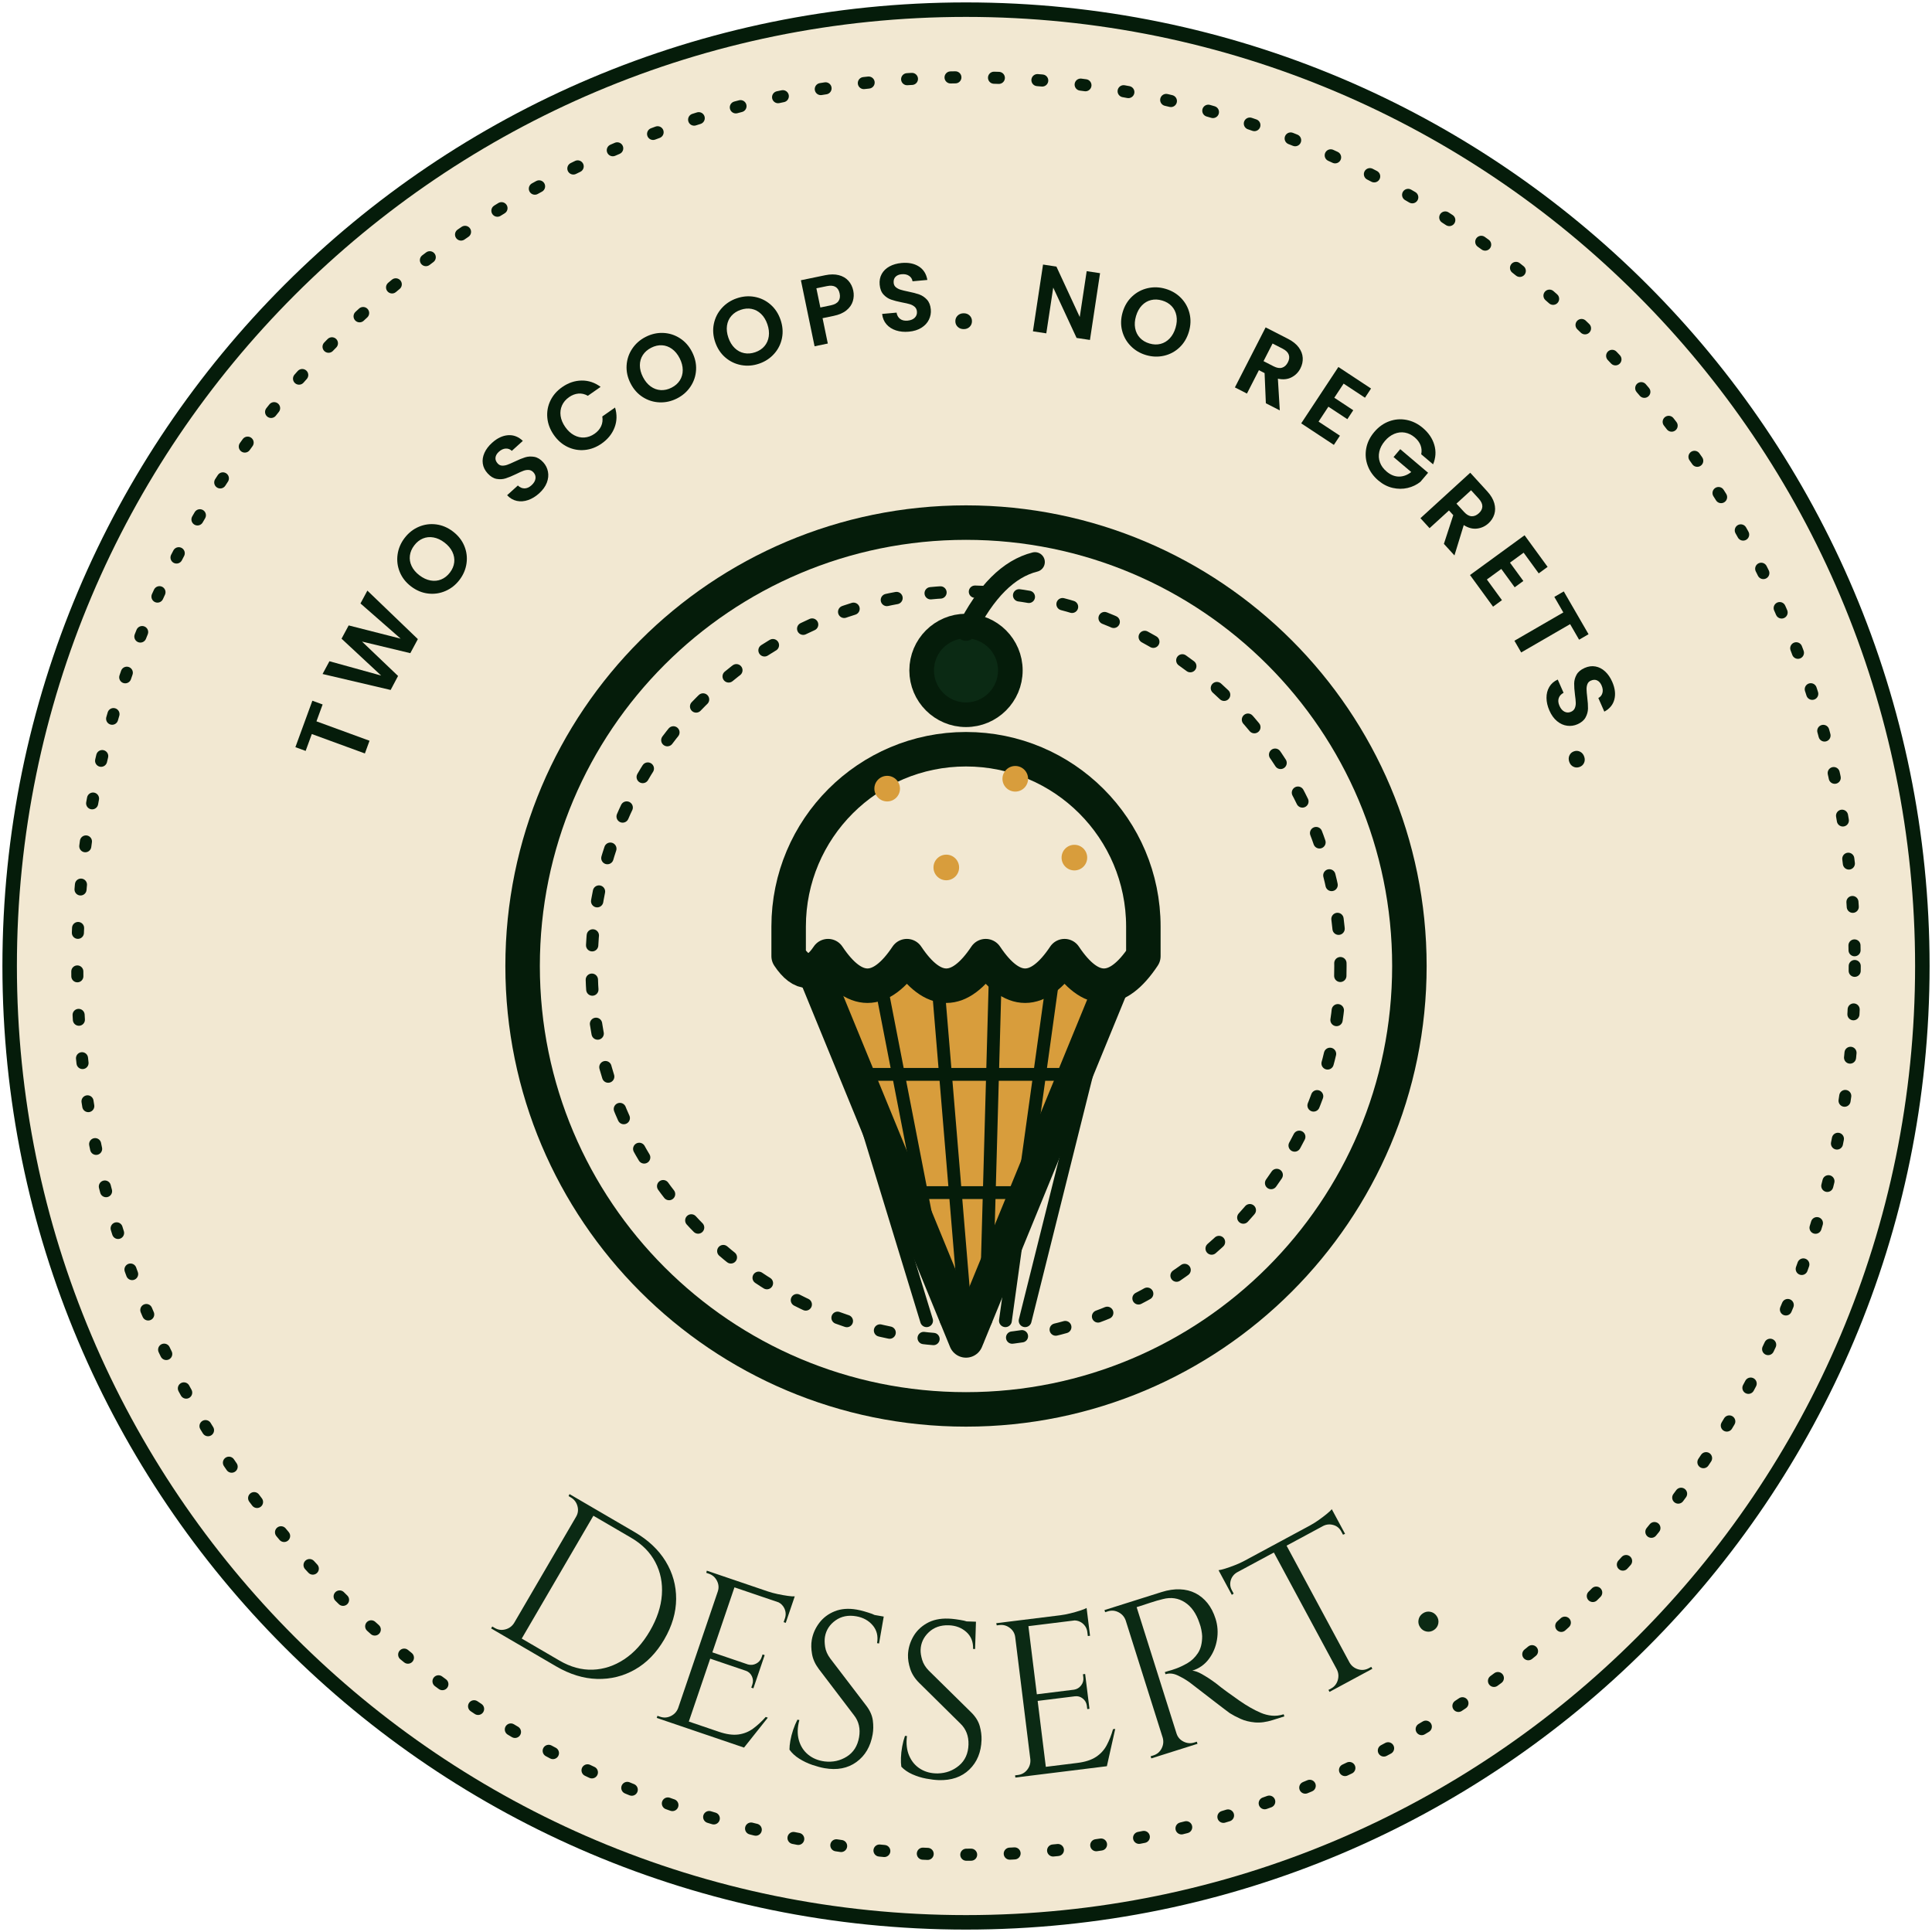
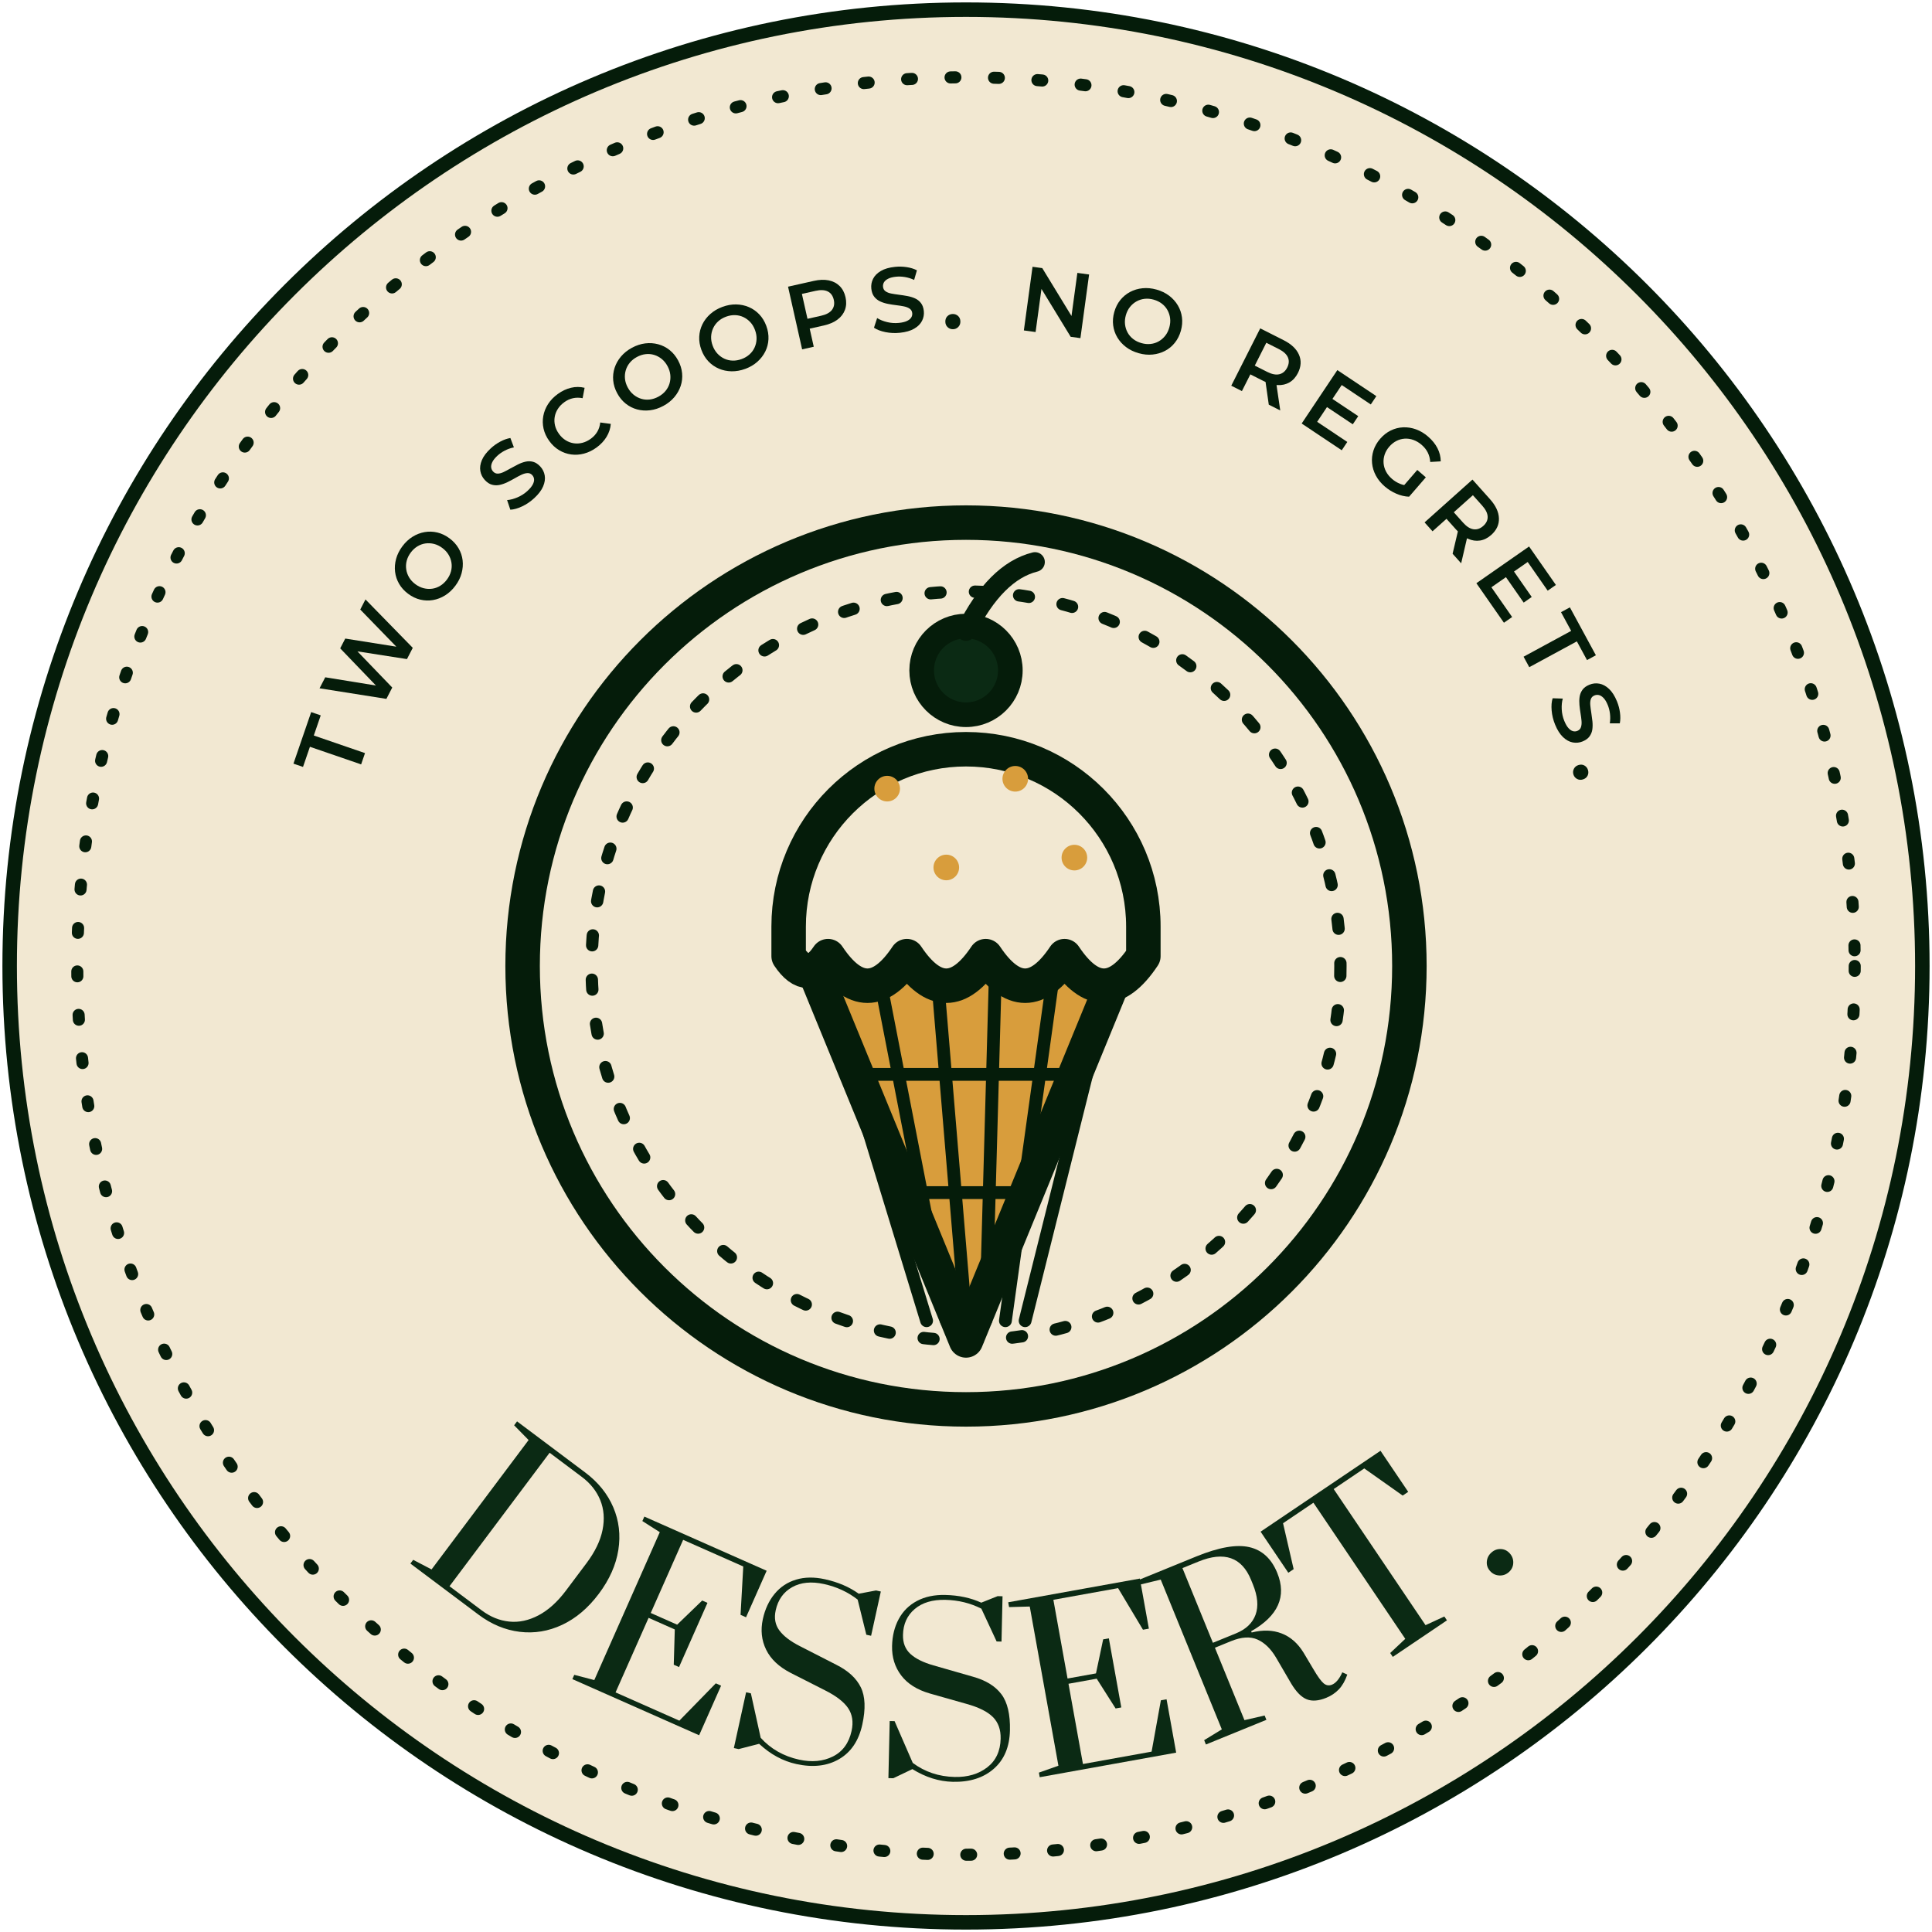
<svg xmlns="http://www.w3.org/2000/svg" viewBox="0 0 400 400">
  <circle cx="200" cy="200" r="198" fill="#F2E8D2" stroke="#051C0A" stroke-width="3" />
  <circle cx="200" cy="200" r="184" fill="none" stroke="#051C0A" stroke-width="2.5" stroke-dasharray="1 8" stroke-linecap="round" />
  <g fill="#051C0A">
-     <g transform="translate(76.03 154.67) rotate(-69.91)">
-       <path transform="translate(-5.77 0) scale(0.02 -0.02)" d="M544 698V585H358V0H218V585H32V698Z" />
+     <g transform="translate(75.17 157.09) rotate(-71.03)">
+       <path transform="translate(-5.72 0) scale(0.019 -0.019)" d="M236 0V590H4V700H598V590H366V0Z" />
    </g>
-     <g transform="translate(83.72 137.52) rotate(-61.75)">
-       <path transform="translate(-10.24 0) scale(0.02 -0.02)" d="M1002 698 807 0H642L511 497L374 0L210 -1L22 698H172L295 156L437 698H593L727 159L851 698Z" />
+     <g transform="translate(82.73 139.41) rotate(-62.67)">
+       <path transform="translate(-10.87 0) scale(0.019 -0.019)" d="M259 0 27 700H162L336 168L517 700H637L814 165L993 700H1117L885 0H747L574 518L398 0Z" />
    </g>
-     <g transform="translate(95.02 119.98) rotate(-52.68)">
-       <path transform="translate(-7.85 0) scale(0.02 -0.02)" d="M35 351Q35 453 83 534.5Q131 616 213 662Q295 708 393 708Q492 708 573.5 662Q655 616 702.5 534.5Q750 453 750 351Q750 248 702.5 166.5Q655 85 573 39Q491 -7 393 -7Q295 -7 213 39Q131 85 83 166.5Q35 248 35 351ZM606 351Q606 421 579 473.5Q552 526 504 554Q456 582 393 582Q330 582 281.5 554Q233 526 206 473.5Q179 421 179 351Q179 281 206 228Q233 175 281.5 146.5Q330 118 393 118Q456 118 504 146.5Q552 175 579 228Q606 281 606 351Z" />
+     <g transform="translate(94.12 121.17) rotate(-53.33)">
+       <path transform="translate(-8.00 0) scale(0.019 -0.019)" d="M422 -10Q340 -10 271 17Q202 44 151 92.5Q100 141 72 206.5Q44 272 44 350Q44 428 72 493.5Q100 559 151 607.5Q202 656 271 683Q340 710 421 710Q503 710 571.5 683Q640 656 691 607.5Q742 559 770 493.5Q798 428 798 350Q798 272 770 206Q742 140 691 92Q640 44 571.5 17Q503 -10 422 -10ZM421 104Q474 104 519 122Q564 140 597 173.5Q630 207 648.5 251.5Q667 296 667 350Q667 404 648.5 448.5Q630 493 597 526.5Q564 560 519 578Q474 596 421 596Q368 596 323.5 578Q279 560 245.5 526.5Q212 493 193.5 448.5Q175 404 175 350Q175 297 193.5 252Q212 207 245 173.5Q278 140 323 122Q368 104 421 104Z" />
    </g>
-     <g transform="translate(111.45 102.11) rotate(-42.13)">
-       <path transform="translate(-6.09 0) scale(0.02 -0.02)" d="M51 201H201Q204 158 231.5 133Q259 108 307 108Q356 108 384 131.5Q412 155 412 193Q412 224 393 244Q374 264 345.5 275.5Q317 287 267 301Q199 321 156.5 340.5Q114 360 83.5 399.5Q53 439 53 505Q53 567 84 613Q115 659 171 683.5Q227 708 299 708Q407 708 474.5 655.5Q542 603 549 509H395Q393 545 364.5 568.5Q336 592 289 592Q248 592 223.5 571Q199 550 199 510Q199 482 217.5 463.5Q236 445 263.5 433.5Q291 422 341 407Q409 387 452 367Q495 347 526 307Q557 267 557 202Q557 146 528 98Q499 50 443 21.5Q387 -7 310 -7Q237 -7 178.5 18Q120 43 86 90Q52 137 51 201Z" />
+     <g transform="translate(110.52 102.96) rotate(-42.68)">
+       <path transform="translate(-5.98 0) scale(0.019 -0.019)" d="M311 -10Q229 -10 154 13.5Q79 37 35 74L80 175Q122 142 184 120Q246 98 311 98Q366 98 400 110Q434 122 450 142.5Q466 163 466 189Q466 221 443 240.5Q420 260 383.5 271.5Q347 283 302.5 293Q258 303 213.5 316.5Q169 330 132.5 351.5Q96 373 73 409Q50 445 50 501Q50 558 80.5 605.5Q111 653 173.5 681.5Q236 710 332 710Q395 710 457 694Q519 678 565 648L524 547Q477 575 427 588.5Q377 602 331 602Q277 602 243.5 589Q210 576 194.5 555Q179 534 179 507Q179 475 201.5 455.5Q224 436 260.5 425Q297 414 342 403.5Q387 393 431.5 380Q476 367 512.5 346Q549 325 571.5 289Q594 253 594 198Q594 142 563.5 94.5Q533 47 470 18.5Q407 -10 311 -10Z" />
    </g>
-     <g transform="translate(124.40 91.80) rotate(-34.94)">
-       <path transform="translate(-7.68 0) scale(0.02 -0.02)" d="M389 707Q506 707 594 647Q682 587 717 481H556Q532 531 488.5 556Q445 581 388 581Q327 581 279.5 552.5Q232 524 205.5 472Q179 420 179 350Q179 281 205.5 228.5Q232 176 279.5 147.5Q327 119 388 119Q445 119 488.5 144.5Q532 170 556 220H717Q682 113 594.5 53.5Q507 -6 389 -6Q289 -6 208.5 39.5Q128 85 81.5 166Q35 247 35 350Q35 453 81.5 534.5Q128 616 208.5 661.5Q289 707 389 707Z" />
+     <g transform="translate(122.47 93.17) rotate(-35.97)">
+       <path transform="translate(-6.82 0) scale(0.019 -0.019)" d="M418 -10Q338 -10 269.5 16.5Q201 43 150.5 91.5Q100 140 72 206Q44 272 44 350Q44 428 72 494Q100 560 151 608.5Q202 657 270 683.5Q338 710 419 710Q505 710 576 680.5Q647 651 696 593L612 514Q574 555 527 575.5Q480 596 425 596Q370 596 324.5 578Q279 560 245.5 527Q212 494 193.5 449Q175 404 175 350Q175 296 193.5 251Q212 206 245.5 173Q279 140 324.5 122Q370 104 425 104Q480 104 527 124.5Q574 145 612 187L696 107Q647 50 576 20Q505 -10 418 -10Z" />
    </g>
-     <g transform="translate(140.10 82.37) rotate(-26.99)">
-       <path transform="translate(-7.85 0) scale(0.02 -0.02)" d="M35 351Q35 453 83 534.5Q131 616 213 662Q295 708 393 708Q492 708 573.5 662Q655 616 702.5 534.5Q750 453 750 351Q750 248 702.5 166.5Q655 85 573 39Q491 -7 393 -7Q295 -7 213 39Q131 85 83 166.5Q35 248 35 351ZM606 351Q606 421 579 473.5Q552 526 504 554Q456 582 393 582Q330 582 281.5 554Q233 526 206 473.5Q179 421 179 351Q179 281 206 228Q233 175 281.5 146.5Q330 118 393 118Q456 118 504 146.5Q552 175 579 228Q606 281 606 351Z" />
+     <g transform="translate(137.25 83.87) rotate(-28.38)">
+       <path transform="translate(-8.00 0) scale(0.019 -0.019)" d="M422 -10Q340 -10 271 17Q202 44 151 92.5Q100 141 72 206.5Q44 272 44 350Q44 428 72 493.5Q100 559 151 607.5Q202 656 271 683Q340 710 421 710Q503 710 571.5 683Q640 656 691 607.5Q742 559 770 493.5Q798 428 798 350Q798 272 770 206Q742 140 691 92Q640 44 571.5 17Q503 -10 422 -10ZM421 104Q474 104 519 122Q564 140 597 173.5Q630 207 648.5 251.5Q667 296 667 350Q667 404 648.5 448.5Q630 493 597 526.5Q564 560 519 578Q474 596 421 596Q368 596 323.5 578Q279 560 245.5 526.5Q212 493 193.5 448.5Q175 404 175 350Q175 297 193.5 252Q212 207 245 173.5Q278 140 323 122Q368 104 421 104Z" />
    </g>
-     <g transform="translate(157.12 75.16) rotate(-18.96)">
-       <path transform="translate(-7.85 0) scale(0.02 -0.02)" d="M35 351Q35 453 83 534.5Q131 616 213 662Q295 708 393 708Q492 708 573.5 662Q655 616 702.5 534.5Q750 453 750 351Q750 248 702.5 166.5Q655 85 573 39Q491 -7 393 -7Q295 -7 213 39Q131 85 83 166.5Q35 248 35 351ZM606 351Q606 421 579 473.5Q552 526 504 554Q456 582 393 582Q330 582 281.5 554Q233 526 206 473.5Q179 421 179 351Q179 281 206 228Q233 175 281.5 146.5Q330 118 393 118Q456 118 504 146.5Q552 175 579 228Q606 281 606 351Z" />
+     <g transform="translate(154.24 76.19) rotate(-20.28)">
+       <path transform="translate(-8.00 0) scale(0.019 -0.019)" d="M422 -10Q340 -10 271 17Q202 44 151 92.5Q100 141 72 206.5Q44 272 44 350Q44 428 72 493.5Q100 559 151 607.5Q202 656 271 683Q340 710 421 710Q503 710 571.5 683Q640 656 691 607.5Q742 559 770 493.5Q798 428 798 350Q798 272 770 206Q742 140 691 92Q640 44 571.5 17Q503 -10 422 -10ZM421 104Q474 104 519 122Q564 140 597 173.5Q630 207 648.5 251.5Q667 296 667 350Q667 404 648.5 448.5Q630 493 597 526.5Q564 560 519 578Q474 596 421 596Q368 596 323.5 578Q279 560 245.5 526.5Q212 493 193.5 448.5Q175 404 175 350Q175 297 193.5 252Q212 207 245 173.5Q278 140 323 122Q368 104 421 104Z" />
    </g>
-     <g transform="translate(173.25 70.74) rotate(-11.69)">
-       <path transform="translate(-6.08 0) scale(0.02 -0.02)" d="M326 268H209V0H69V698H326Q407 698 464 670Q521 642 549.5 593Q578 544 578 482Q578 426 551.5 377Q525 328 468.5 298Q412 268 326 268ZM434 482Q434 584 320 584H209V381H320Q378 381 406 407.5Q434 434 434 482Z" />
+     <g transform="translate(171.06 71.21) rotate(-12.66)">
+       <path transform="translate(-6.90 0) scale(0.019 -0.019)" d="M94 0V700H382Q475 700 541.5 670Q608 640 644 584Q680 528 680 451Q680 374 644 318Q608 262 541.5 232Q475 202 382 202H224V0ZM224 312H376Q462 312 505.5 348.5Q549 385 549 451Q549 518 505.5 554Q462 590 376 590H224Z" />
    </g>
-     <g transform="translate(188.05 68.54) rotate(-5.20)">
-       <path transform="translate(-6.09 0) scale(0.02 -0.02)" d="M51 201H201Q204 158 231.5 133Q259 108 307 108Q356 108 384 131.5Q412 155 412 193Q412 224 393 244Q374 264 345.5 275.5Q317 287 267 301Q199 321 156.5 340.5Q114 360 83.5 399.5Q53 439 53 505Q53 567 84 613Q115 659 171 683.5Q227 708 299 708Q407 708 474.5 655.5Q542 603 549 509H395Q393 545 364.5 568.5Q336 592 289 592Q248 592 223.5 571Q199 550 199 510Q199 482 217.5 463.5Q236 445 263.5 433.5Q291 422 341 407Q409 387 452 367Q495 347 526 307Q557 267 557 202Q557 146 528 98Q499 50 443 21.5Q387 -7 310 -7Q237 -7 178.5 18Q120 43 86 90Q52 137 51 201Z" />
+     <g transform="translate(186.38 68.70) rotate(-5.92)">
+       <path transform="translate(-5.98 0) scale(0.019 -0.019)" d="M311 -10Q229 -10 154 13.5Q79 37 35 74L80 175Q122 142 184 120Q246 98 311 98Q366 98 400 110Q434 122 450 142.5Q466 163 466 189Q466 221 443 240.5Q420 260 383.5 271.5Q347 283 302.5 293Q258 303 213.5 316.5Q169 330 132.5 351.5Q96 373 73 409Q50 445 50 501Q50 558 80.5 605.5Q111 653 173.5 681.5Q236 710 332 710Q395 710 457 694Q519 678 565 648L524 547Q477 575 427 588.5Q377 602 331 602Q277 602 243.5 589Q210 576 194.5 555Q179 534 179 507Q179 475 201.5 455.5Q224 436 260.5 425Q297 414 342 403.5Q387 393 431.5 380Q476 367 512.5 346Q549 325 571.5 289Q594 253 594 198Q594 142 563.5 94.5Q533 47 470 18.5Q407 -10 311 -10Z" />
    </g>
-     <g transform="translate(199.52 68.00) rotate(-0.21)">
-       <path transform="translate(-2.60 0) scale(0.02 -0.02)" d="M44 75Q44 110 68.5 133.5Q93 157 131 157Q168 157 192 133.5Q216 110 216 75Q216 40 192 16.5Q168 -7 131 -7Q93 -7 68.5 16.5Q44 40 44 75Z" />
+     <g transform="translate(197.31 68.03) rotate(-1.17)">
+       <path transform="translate(-2.32 0) scale(0.019 -0.019)" d="M122 -7Q88 -7 64 16.5Q40 40 40 76Q40 114 64 136.5Q88 159 122 159Q156 159 180 136.5Q204 114 204 76Q204 40 180 16.5Q156 -7 122 -7Z" />
    </g>
-     <g transform="translate(219.76 69.49) rotate(8.61)">
-       <path transform="translate(-7.35 0) scale(0.02 -0.02)" d="M666 0H526L209 479V0H69V699H209L526 219V699H666Z" />
+     <g transform="translate(217.83 69.21) rotate(7.76)">
+       <path transform="translate(-7.69 0) scale(0.019 -0.019)" d="M94 0V700H201L587 226V700H716V0H609L223 474V0Z" />
    </g>
-     <g transform="translate(237.31 73.38) rotate(16.42)">
-       <path transform="translate(-7.85 0) scale(0.02 -0.02)" d="M35 351Q35 453 83 534.5Q131 616 213 662Q295 708 393 708Q492 708 573.5 662Q655 616 702.5 534.5Q750 453 750 351Q750 248 702.5 166.5Q655 85 573 39Q491 -7 393 -7Q295 -7 213 39Q131 85 83 166.5Q35 248 35 351ZM606 351Q606 421 579 473.5Q552 526 504 554Q456 582 393 582Q330 582 281.5 554Q233 526 206 473.5Q179 421 179 351Q179 281 206 228Q233 175 281.5 146.5Q330 118 393 118Q456 118 504 146.5Q552 175 579 228Q606 281 606 351Z" />
+     <g transform="translate(235.79 72.94) rotate(15.73)">
+       <path transform="translate(-8.00 0) scale(0.019 -0.019)" d="M422 -10Q340 -10 271 17Q202 44 151 92.5Q100 141 72 206.5Q44 272 44 350Q44 428 72 493.5Q100 559 151 607.5Q202 656 271 683Q340 710 421 710Q503 710 571.5 683Q640 656 691 607.5Q742 559 770 493.5Q798 428 798 350Q798 272 770 206Q742 140 691 92Q640 44 571.5 17Q503 -10 422 -10ZM421 104Q474 104 519 122Q564 140 597 173.5Q630 207 648.5 251.5Q667 296 667 350Q667 404 648.5 448.5Q630 493 597 526.5Q564 560 519 578Q474 596 421 596Q368 596 323.5 578Q279 560 245.5 526.5Q212 493 193.5 448.5Q175 404 175 350Q175 297 193.5 252Q212 207 245 173.5Q278 140 323 122Q368 104 421 104Z" />
    </g>
-     <g transform="translate(260.15 82.50) rotate(27.11)">
-       <path transform="translate(-6.41 0) scale(0.02 -0.02)" d="M429 0 275 272H209V0H69V698H331Q412 698 469 669.5Q526 641 554.5 592.5Q583 544 583 484Q583 415 543 359.5Q503 304 424 283L591 0ZM209 377H326Q383 377 411 404.5Q439 432 439 481Q439 529 411 555.5Q383 582 326 582H209Z" />
+     <g transform="translate(259.52 82.18) rotate(26.80)">
+       <path transform="translate(-6.94 0) scale(0.019 -0.019)" d="M94 0V700H381Q521 700 600.5 634Q680 568 680 451Q680 374 644 318.5Q608 263 542 234Q537 231 531 229L692 0H552L409 205Q396 204 382 204H224V0ZM224 311H376Q462 311 505.5 348Q549 385 549 451Q549 518 505.5 554Q462 590 376 590H224Z" />
    </g>
-     <g transform="translate(272.69 89.82) rotate(33.41)">
-       <path transform="translate(-5.32 0) scale(0.02 -0.02)" d="M209 585V410H444V299H209V114H474V0H69V699H474V585Z" />
+     <g transform="translate(273.31 90.23) rotate(33.73)">
+       <path transform="translate(-6.37 0) scale(0.019 -0.019)" d="M94 0V700H605V591H224V409H562V302H224V109H619V0Z" />
    </g>
-     <g transform="translate(285.33 99.29) rotate(40.27)">
-       <path transform="translate(-7.68 0) scale(0.02 -0.02)" d="M555 488Q531 532 489 555Q447 578 391 578Q329 578 281 550Q233 522 206 470Q179 418 179 350Q179 280 206.5 228Q234 176 283 148Q332 120 397 120Q477 120 528 162.5Q579 205 595 281H355V388H733V266Q719 193 673 131Q627 69 554.5 31.5Q482 -6 392 -6Q291 -6 209.5 39.5Q128 85 81.5 166Q35 247 35 350Q35 453 81.5 534.5Q128 616 209.5 661.5Q291 707 391 707Q509 707 596 649.5Q683 592 716 488Z" />
+     <g transform="translate(286.31 100.13) rotate(40.84)">
+       <path transform="translate(-7.33 0) scale(0.019 -0.019)" d="M421 -10Q339 -10 270.5 16.5Q202 43 151 91.5Q100 140 72 206Q44 272 44 350Q44 428 72 494Q100 560 151.5 608.5Q203 657 272 683.5Q341 710 423 710Q512 710 583.5 681Q655 652 704 596L622 516Q581 557 533.5 576.5Q486 596 429 596Q374 596 327 578Q280 560 246 527Q212 494 193.5 449Q175 404 175 350Q175 297 193.5 252Q212 207 246 173.5Q280 140 326 122Q372 104 428 104Q480 104 529 121Q551 128 572 140V358H695V79Q640 35 567.5 12.5Q495 -10 421 -10Z" />
    </g>
-     <g transform="translate(297.48 111.00) rotate(47.60)">
-       <path transform="translate(-6.41 0) scale(0.02 -0.02)" d="M429 0 275 272H209V0H69V698H331Q412 698 469 669.5Q526 641 554.5 592.5Q583 544 583 484Q583 415 543 359.5Q503 304 424 283L591 0ZM209 377H326Q383 377 411 404.5Q439 432 439 481Q439 529 411 555.5Q383 582 326 582H209Z" />
+     <g transform="translate(298.38 112.00) rotate(48.19)">
+       <path transform="translate(-6.94 0) scale(0.019 -0.019)" d="M94 0V700H381Q521 700 600.5 634Q680 568 680 451Q680 374 644 318.5Q608 263 542 234Q537 231 531 229L692 0H552L409 205Q396 204 382 204H224V0ZM224 311H376Q462 311 505.5 348Q549 385 549 451Q549 518 505.5 554Q462 590 376 590H224Z" />
    </g>
-     <g transform="translate(306.67 122.24) rotate(53.91)">
-       <path transform="translate(-5.32 0) scale(0.02 -0.02)" d="M209 585V410H444V299H209V114H474V0H69V699H474V585Z" />
+     <g transform="translate(308.29 124.51) rotate(55.12)">
+       <path transform="translate(-6.37 0) scale(0.019 -0.019)" d="M94 0V700H605V591H224V409H562V302H224V109H619V0Z" />
    </g>
-     <g transform="translate(314.25 133.88) rotate(59.94)">
-       <path transform="translate(-5.77 0) scale(0.02 -0.02)" d="M544 698V585H358V0H218V585H32V698Z" />
+     <g transform="translate(316.03 137.05) rotate(61.52)">
+       <path transform="translate(-5.72 0) scale(0.019 -0.019)" d="M236 0V590H4V700H598V590H366V0Z" />
    </g>
-     <g transform="translate(320.87 146.95) rotate(66.30)">
-       <path transform="translate(-6.09 0) scale(0.02 -0.02)" d="M51 201H201Q204 158 231.5 133Q259 108 307 108Q356 108 384 131.5Q412 155 412 193Q412 224 393 244Q374 264 345.5 275.5Q317 287 267 301Q199 321 156.5 340.5Q114 360 83.5 399.5Q53 439 53 505Q53 567 84 613Q115 659 171 683.5Q227 708 299 708Q407 708 474.5 655.5Q542 603 549 509H395Q393 545 364.5 568.5Q336 592 289 592Q248 592 223.5 571Q199 550 199 510Q199 482 217.5 463.5Q236 445 263.5 433.5Q291 422 341 407Q409 387 452 367Q495 347 526 307Q557 267 557 202Q557 146 528 98Q499 50 443 21.5Q387 -7 310 -7Q237 -7 178.5 18Q120 43 86 90Q52 137 51 201Z" />
+     <g transform="translate(322.17 150.02) rotate(67.75)">
+       <path transform="translate(-5.98 0) scale(0.019 -0.019)" d="M311 -10Q229 -10 154 13.5Q79 37 35 74L80 175Q122 142 184 120Q246 98 311 98Q366 98 400 110Q434 122 450 142.5Q466 163 466 189Q466 221 443 240.5Q420 260 383.5 271.5Q347 283 302.5 293Q258 303 213.5 316.5Q169 330 132.5 351.5Q96 373 73 409Q50 445 50 501Q50 558 80.5 605.5Q111 653 173.5 681.5Q236 710 332 710Q395 710 457 694Q519 678 565 648L524 547Q477 575 427 588.5Q377 602 331 602Q277 602 243.5 589Q210 576 194.5 555Q179 534 179 507Q179 475 201.5 455.5Q224 436 260.5 425Q297 414 342 403.5Q387 393 431.5 380Q476 367 512.5 346Q549 325 571.5 289Q594 253 594 198Q594 142 563.5 94.5Q533 47 470 18.5Q407 -10 311 -10Z" />
    </g>
-     <g transform="translate(325.02 157.66) rotate(71.29)">
-       <path transform="translate(-2.60 0) scale(0.02 -0.02)" d="M44 75Q44 110 68.5 133.5Q93 157 131 157Q168 157 192 133.5Q216 110 216 75Q216 40 192 16.5Q168 -7 131 -7Q93 -7 68.5 16.5Q44 40 44 75Z" />
+     <g transform="translate(325.89 160.32) rotate(72.50)">
+       <path transform="translate(-2.32 0) scale(0.019 -0.019)" d="M122 -7Q88 -7 64 16.5Q40 40 40 76Q40 114 64 136.5Q88 159 122 159Q156 159 180 136.5Q204 114 204 76Q204 40 180 16.5Q156 -7 122 -7Z" />
    </g>
  </g>
  <g fill="#0B2A14">
-     <g transform="translate(115.33 345.11) rotate(30.26)">
-       <path transform="translate(-18.56 0) scale(0.046 -0.046)" d="M399 700Q506 700 586.5 656.5Q667 613 712.5 534Q758 455 758 350Q758 245 712.5 166.5Q667 88 586.5 44Q506 0 399 0H60V10H73Q99 10 117.5 28.5Q136 47 137 73V627Q137 653 118 671.5Q99 690 73 690H61L60 700ZM202 670V30H399Q485 30 548.5 70Q612 110 647.5 182Q683 254 683 350Q683 446 647.5 518Q612 590 548 630Q484 670 399 670Z" />
+     <g transform="translate(99.21 334.40) rotate(36.87)">
+       <path transform="translate(-19.64 0) scale(0.046 -0.046)" d="M40 21 132 36V764L40 778V800H423Q533 800 618.5 750.5Q704 701 752 610.5Q800 520 800 400Q800 280 752 189.5Q704 99 618 49.5Q532 0 423 0H40ZM423 24Q496 24 552.5 58Q609 92 641 159.5Q673 227 673 323V477Q673 573 641 640Q609 707 552.5 741Q496 775 423 775H242V24Z" />
    </g>
-     <g transform="translate(145.92 359.06) rotate(18.78)">
-       <path transform="translate(-13.27 0) scale(0.046 -0.046)" d="M533 162 475 0H60V10H73Q99 10 117.5 28.5Q136 47 137 73V627Q137 653 118 671.5Q99 690 73 690H61L60 700H350Q372 700 396.5 703Q421 706 442 710Q463 714 472 718V592H462V610Q462 634 445 652Q431 666 412 669H202V360H371Q391 361 405 375.5Q419 390 419 410V424H429V266H419V281Q419 301 405 315.5Q391 330 371 330H202V31H345Q398 31 431.5 47.5Q465 64 486 94Q507 124 523 162Z" />
+     <g transform="translate(131.98 353.61) rotate(23.89)">
+       <path transform="translate(-16.58 0) scale(0.046 -0.046)" d="M40 0V21L132 36V764L40 778V800H642V571H615L538 775H242V415H372L431 560H457V244H431L371 391H242V24H556L638 244H664V0Z" />
    </g>
-     <g transform="translate(171.12 365.50) rotate(9.90)">
-       <path transform="translate(-10.92 0) scale(0.046 -0.046)" d="M251 714Q267 714 285.5 712Q304 710 322 707Q328 705 334 704H376V581H367Q367 629 334 656.5Q301 684 254 684Q199 684 165 649.5Q131 615 131 569Q131 550 139.5 524.5Q148 499 171 477L368 295Q398 267 408 235Q418 203 418 173Q418 90 367.5 38Q317 -14 231 -14Q207 -14 174.5 -9Q142 -4 111.5 8.5Q81 21 61 41Q58 57 58 81Q58 105 62 131.5Q66 158 73 180H82Q77 129 95 91Q113 53 147.5 33.5Q182 14 226 16Q281 19 320.5 54.5Q360 90 360 150Q360 179 350 202.5Q340 226 321 243L129 421Q99 449 87 482.5Q75 516 75 545Q75 587 95 626Q115 665 154.5 689.5Q194 714 251 714Z" />
+     <g transform="translate(163.99 364.09) rotate(12.38)">
+       <path transform="translate(-15.32 0) scale(0.046 -0.046)" d="M174 33 89 -10H67V247H89L175 61Q258 2 365 2Q453 2 510.5 48.5Q568 95 568 179Q568 240 531 275.5Q494 311 411 332L245 375Q158 398 114 453.5Q70 509 70 585Q70 654 97.5 707.5Q125 761 178 790.5Q231 820 304 820Q395 820 467 789L540 820H562V616H540L468 762Q393 798 305 798Q218 798 168 753.5Q118 709 118 636Q118 582 153.5 551Q189 520 258 502L437 455Q524 433 566.5 379.5Q609 326 609 217Q609 106 540.5 43Q472 -20 357 -20Q264 -20 174 33Z" />
    </g>
-     <g transform="translate(194.66 367.92) rotate(1.82)">
-       <path transform="translate(-10.92 0) scale(0.046 -0.046)" d="M251 714Q267 714 285.5 712Q304 710 322 707Q328 705 334 704H376V581H367Q367 629 334 656.5Q301 684 254 684Q199 684 165 649.5Q131 615 131 569Q131 550 139.5 524.5Q148 499 171 477L368 295Q398 267 408 235Q418 203 418 173Q418 90 367.5 38Q317 -14 231 -14Q207 -14 174.5 -9Q142 -4 111.5 8.5Q81 21 61 41Q58 57 58 81Q58 105 62 131.5Q66 158 73 180H82Q77 129 95 91Q113 53 147.5 33.5Q182 14 226 16Q281 19 320.5 54.5Q360 90 360 150Q360 179 350 202.5Q340 226 321 243L129 421Q99 449 87 482.5Q75 516 75 545Q75 587 95 626Q115 665 154.5 689.5Q194 714 251 714Z" />
+     <g transform="translate(196.18 367.96) rotate(1.30)">
+       <path transform="translate(-15.32 0) scale(0.046 -0.046)" d="M174 33 89 -10H67V247H89L175 61Q258 2 365 2Q453 2 510.5 48.5Q568 95 568 179Q568 240 531 275.5Q494 311 411 332L245 375Q158 398 114 453.5Q70 509 70 585Q70 654 97.5 707.5Q125 761 178 790.5Q231 820 304 820Q395 820 467 789L540 820H562V616H540L468 762Q393 798 305 798Q218 798 168 753.5Q118 709 118 636Q118 582 153.5 551Q189 520 258 502L437 455Q524 433 566.5 379.5Q609 326 609 217Q609 106 540.5 43Q472 -20 357 -20Q264 -20 174 33Z" />
    </g>
-     <g transform="translate(220.65 366.73) rotate(-7.06)">
-       <path transform="translate(-13.27 0) scale(0.046 -0.046)" d="M533 162 475 0H60V10H73Q99 10 117.5 28.5Q136 47 137 73V627Q137 653 118 671.5Q99 690 73 690H61L60 700H350Q372 700 396.5 703Q421 706 442 710Q463 714 472 718V592H462V610Q462 634 445 652Q431 666 412 669H202V360H371Q391 361 405 375.5Q419 390 419 410V424H429V266H419V281Q419 301 405 315.5Q391 330 371 330H202V31H345Q398 31 431.5 47.5Q465 64 486 94Q507 124 523 162Z" />
+     <g transform="translate(229.77 365.34) rotate(-10.21)">
+       <path transform="translate(-16.58 0) scale(0.046 -0.046)" d="M40 0V21L132 36V764L40 778V800H642V571H615L538 775H242V415H372L431 560H457V244H431L371 391H242V24H556L638 244H664V0Z" />
    </g>
-     <g transform="translate(250.58 360.20) rotate(-17.52)">
-       <path transform="translate(-15.57 0) scale(0.046 -0.046)" d="M137 73V627Q136 653 117.5 671.5Q99 690 73 690H60V700H330Q375 700 411.5 687Q448 674 473 649.5Q498 625 511.5 590.5Q525 556 525 512Q525 464 502.5 420Q480 376 441.5 348.5Q403 321 355 321Q372 314 392 292.5Q412 271 427 251L441 232Q454 212 474.5 184Q495 156 516 129Q537 102 552 86Q572 64 592 47Q612 30 635.5 20Q659 10 688 10V0H633Q587 0 553.5 14Q520 28 497 48.5Q474 69 458 88Q455 92 441.5 111Q428 130 409.5 156.5Q391 183 373 209Q355 235 342 253.5Q329 272 327 275Q308 300 285 321Q262 342 235 342V352H251Q266 351 288 352Q314 353 345 360Q376 367 403 389Q430 411 444 456Q447 467 449 483.5Q451 500 450 516Q449 584 415.5 624.5Q382 665 326 668Q298 670 268.5 669.5Q239 669 219 669H202V73Q202 47 221 28.5Q240 10 266 10H278V0H60V10H73Q99 10 117.5 28.5Q136 47 137 73Z" />
+     <g transform="translate(263.45 355.56) rotate(-22.19)">
+       <path transform="translate(-16.72 0) scale(0.046 -0.046)" d="M499 109 480 243Q470 311 433.5 349.5Q397 388 320 388H242V36L334 21V0H40V21L132 36V764L40 778V800H320Q483 800 556 749Q629 698 629 594Q629 422 421 395V389Q498 378 544.5 334Q591 290 603 217L616 131Q624 75 634.5 55Q645 35 667 35Q682 35 699 44.5Q716 54 731 69L748 51Q719 18 688 4Q657 -10 621 -10Q565 -10 537 17Q509 44 499 109ZM354 412Q427 412 467.5 456.5Q508 501 508 588V609Q508 775 320 775H242V412Z" />
    </g>
-     <g transform="translate(279.67 347.91) rotate(-28.31)">
-       <path transform="translate(-14.21 0) scale(0.046 -0.046)" d="M599 719V593L589 594V611Q589 636 571.5 653Q554 670 530 671H342V73Q343 47 361.5 28.5Q380 10 406 10H419V0H200V10H213Q239 10 257.5 28.5Q276 47 277 73V671H89Q64 670 47 653Q30 636 30 611V594L20 593V719Q30 715 50.5 711Q71 707 96 704Q121 701 142 701H477Q499 701 523.5 704Q548 707 569 711Q590 715 599 719Z" />
+     <g transform="translate(293.97 339.26) rotate(-34.01)">
+       <path transform="translate(-16.10 0) scale(0.046 -0.046)" d="M203 0V21L295 36V775H130L54 577H25V800H676V577H646L571 775H405V36L497 21V0Z" />
    </g>
-     <g transform="translate(296.81 337.30) rotate(-35.19)">
-       <path transform="translate(-4.12 0) scale(0.046 -0.046)" d="M90 -4Q71 -4 58 9Q45 22 45 41Q45 60 58 73Q71 86 90 86Q109 86 122 73Q135 60 135 41Q135 22 122 9Q109 -4 90 -4Z" />
+     <g transform="translate(312.08 325.15) rotate(-41.85)">
+       <path transform="translate(-5.04 0) scale(0.046 -0.046)" d="M50 50Q50 75 67.5 91.5Q85 108 110 108Q135 108 152 91.5Q169 75 169 50Q169 25 152 7.5Q135 -10 110 -10Q85 -10 67.5 7.5Q50 25 50 50Z" />
    </g>
  </g>
  <g transform="translate(98.00 98.00) scale(1.02)">
    <circle cx="100" cy="100" r="90" fill="#F2E8D2" stroke="#051C0A" stroke-width="7" stroke-linejoin="round" stroke-linecap="round" />
    <circle cx="100" cy="100" r="76" fill="none" stroke="#051C0A" stroke-width="2.5" stroke-dasharray="2 7" stroke-linecap="round" />
    <path d="M68,98 L132,98 L100,176 Z" fill="#D89D3C" stroke="#051C0A" stroke-width="7" stroke-linejoin="round" stroke-linecap="round" />
    <path d="M70,100 L92,172 M82,100 L96,172 M94,100 L100,172 M106,100 L104,172 M118,100 L108,172 M130,100 L112,172 M80,122 L120,122 M88,146 L112,146" fill="none" stroke="#051C0A" stroke-width="2.6" stroke-linecap="round" />
    <path d="M64,92 A36,36 0 0 1 136,92 L136,98 Q128,110 120,98 Q112,110 104,98 Q96,110 88,98 Q80,110 72,98 Q68,104 64,98 Z" fill="#F2E8D2" stroke="#051C0A" stroke-width="7" stroke-linejoin="round" stroke-linecap="round" />
    <circle cx="100" cy="40" r="9" fill="#0B2A14" stroke="#051C0A" stroke-width="5" stroke-linejoin="round" stroke-linecap="round" />
    <path d="M100,32 q6,-12 14,-14" fill="none" stroke="#051C0A" stroke-width="4" stroke-linejoin="round" stroke-linecap="round" />
    <circle cx="84" cy="64" r="2.6" fill="#D89D3C" />
    <circle cx="110" cy="62" r="2.6" fill="#D89D3C" />
    <circle cx="96" cy="80" r="2.6" fill="#D89D3C" />
    <circle cx="122" cy="78" r="2.6" fill="#D89D3C" />
  </g>
</svg>
